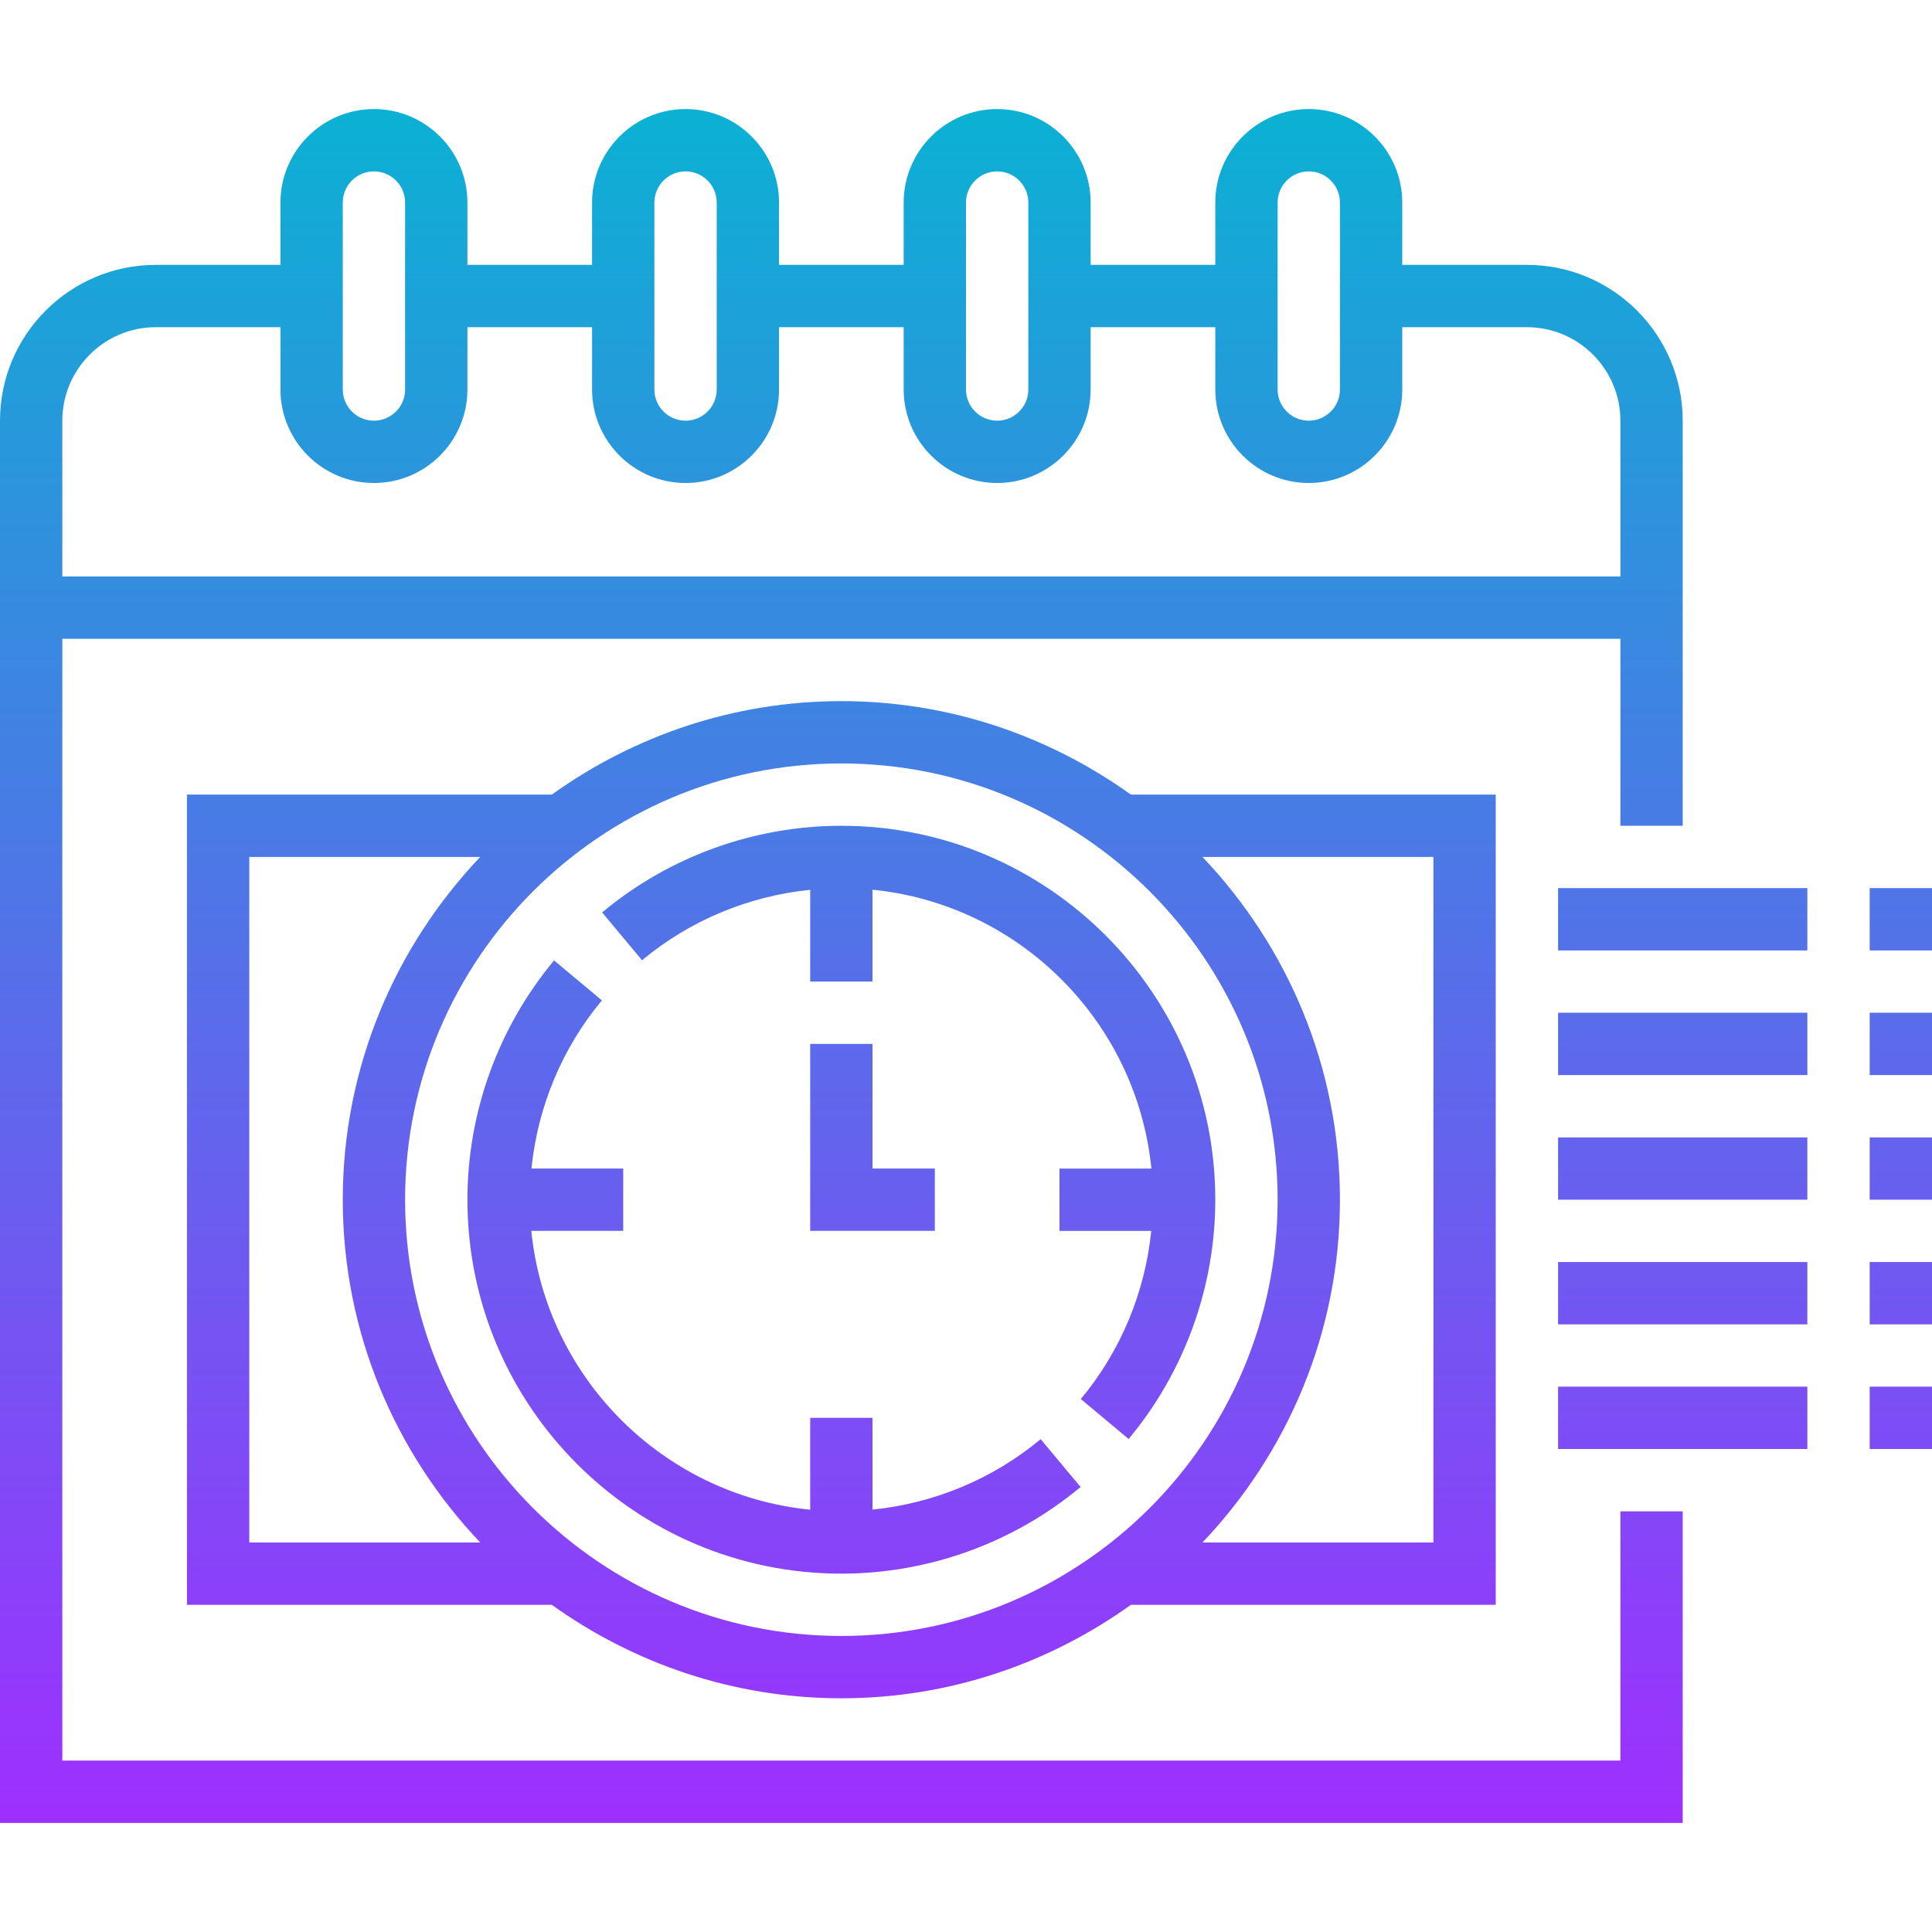
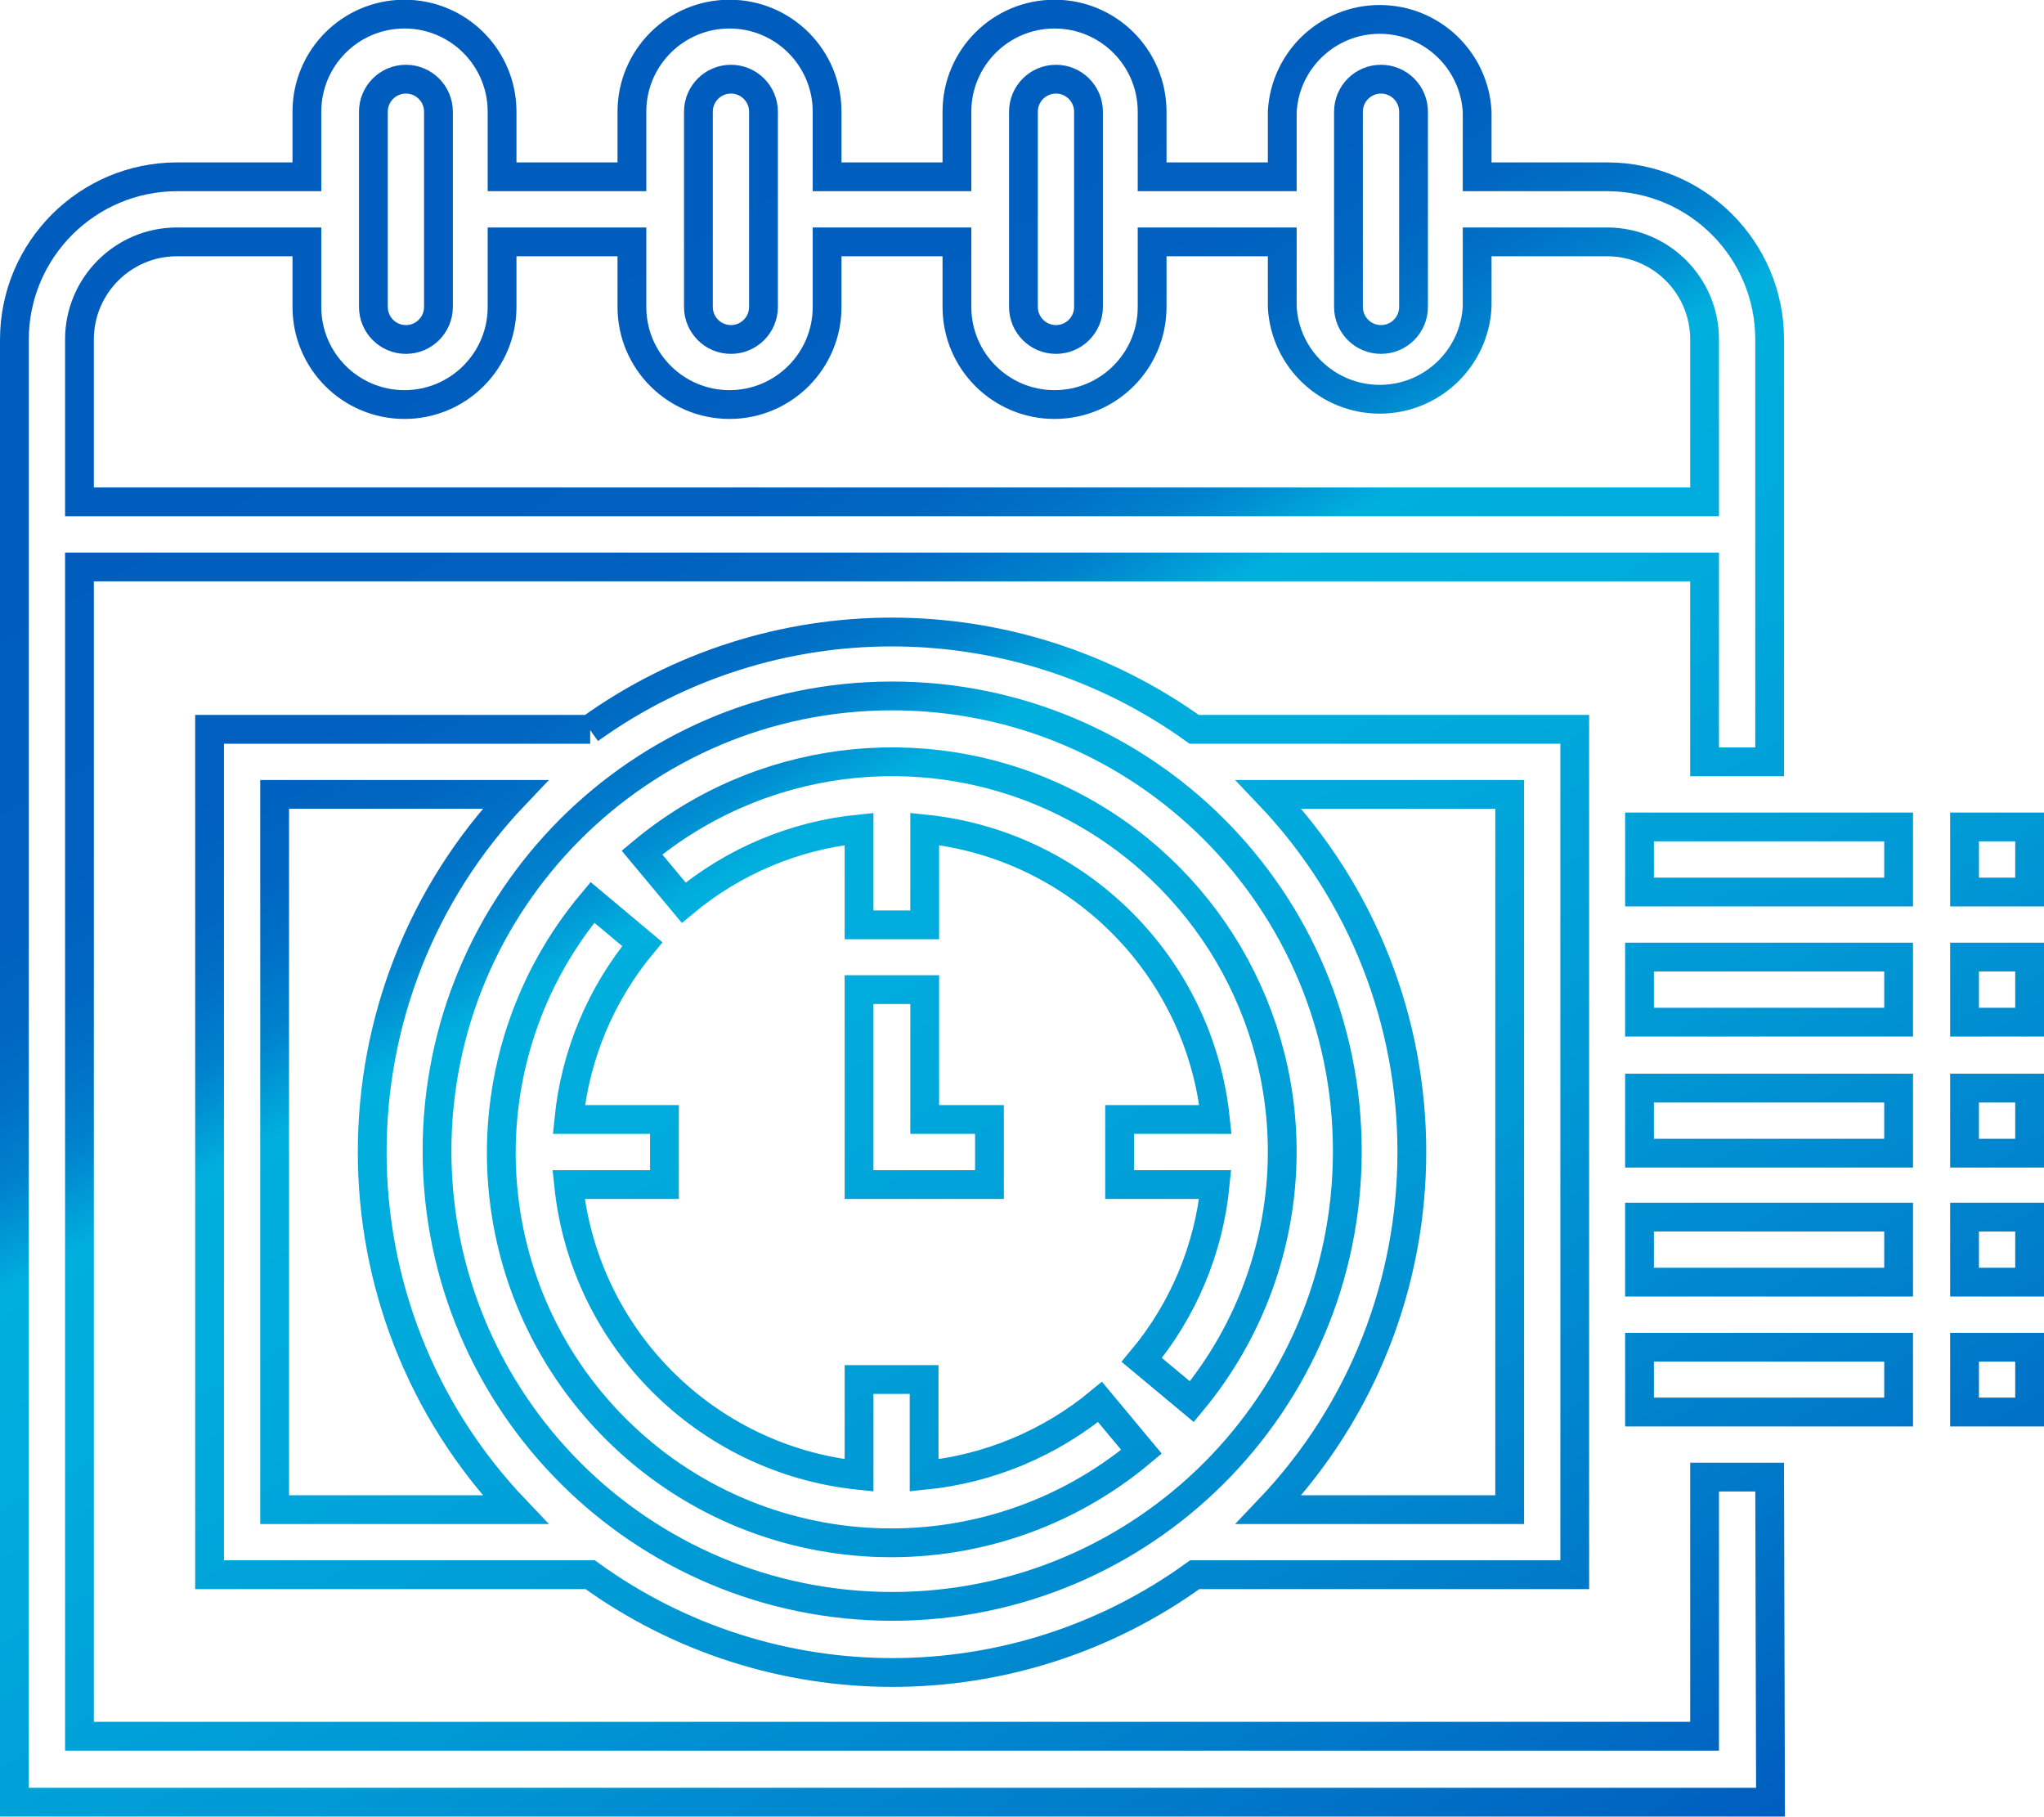
- <svg xmlns="http://www.w3.org/2000/svg" height="496pt" viewBox="0 -27 496 495" width="496pt">
-   <linearGradient id="a" gradientUnits="userSpaceOnUse" x1="248" x2="248" y1="440.5" y2=".5">
-     <stop offset="0" stop-color="#9f2fff" />
-     <stop offset="1" stop-color="#0bb1d3" />
-   </linearGradient>
-   <path d="m141.664 176.5h-93.664v208h93.664c20.984 15.039 46.609 24 74.336 24s53.352-8.961 74.336-24h93.664v-208h-93.664c-20.984-15.039-46.609-24-74.336-24s-53.352 8.961-74.336 24zm-77.664 16h59.289c-21.809 22.961-35.289 53.902-35.289 88s13.48 65.039 35.289 88h-59.289zm40 88c0-61.762 50.238-112 112-112s112 50.238 112 112-50.238 112-112 112-112-50.238-112-112zm264 88h-59.289c21.809-22.961 35.289-53.902 35.289-88s-13.48-65.039-35.289-88h59.289zm-56-88c0 22.406-7.895 44.215-22.246 61.426l-12.281-10.25c10.23-12.273 16.488-27.367 18.086-43.168h-23.559v-16h23.594c-3.77-37.734-33.859-67.832-71.594-71.594v23.586h-16v-23.559c-15.809 1.598-30.902 7.855-43.168 18.086l-10.246-12.281c17.199-14.352 39.008-22.246 61.414-22.246 52.938 0 96 43.062 96 96zm-44.832 61.473 10.246 12.281c-17.199 14.352-39.008 22.246-61.414 22.246-52.938 0-96-43.062-96-96 0-22.406 7.895-44.215 22.246-61.426l12.281 10.25c-10.23 12.273-16.488 27.367-18.086 43.168h23.559v16h-23.594c3.77 37.734 33.859 67.832 71.594 71.594v-23.586h16v23.559c15.809-1.598 30.902-7.863 43.168-18.086zm-43.168-101.473v32h16v16h-32v-48zm208 120h-16v64h-400v-288h400v48h16v-104c0-22.055-17.945-40-40-40h-32v-16c0-13.23-10.77-24-24-24s-24 10.77-24 24v16h-32v-16c0-13.23-10.77-24-24-24s-24 10.77-24 24v16h-32v-16c0-13.23-10.77-24-24-24s-24 10.77-24 24v16h-32v-16c0-13.23-10.77-24-24-24s-24 10.77-24 24v16h-32c-22.055 0-40 17.945-40 40v360h432zm-104-336c0-4.414 3.586-8 8-8s8 3.586 8 8v48c0 4.414-3.586 8-8 8s-8-3.586-8-8zm-80 0c0-4.414 3.586-8 8-8s8 3.586 8 8v48c0 4.414-3.586 8-8 8s-8-3.586-8-8zm-80 0c0-4.414 3.586-8 8-8s8 3.586 8 8v48c0 4.414-3.586 8-8 8s-8-3.586-8-8zm-80 0c0-4.414 3.586-8 8-8s8 3.586 8 8v48c0 4.414-3.586 8-8 8s-8-3.586-8-8zm-48 32h32v16c0 13.23 10.77 24 24 24s24-10.77 24-24v-16h32v16c0 13.23 10.77 24 24 24s24-10.77 24-24v-16h32v16c0 13.23 10.77 24 24 24s24-10.77 24-24v-16h32v16c0 13.23 10.77 24 24 24s24-10.77 24-24v-16h32c13.23 0 24 10.77 24 24v40h-400v-40c0-13.23 10.77-24 24-24zm440 144h16v16h-16zm-80 0h64v16h-64zm80 32h16v16h-16zm-80 0h64v16h-64zm80 32h16v16h-16zm-80 0h64v16h-64zm80 32h16v16h-16zm-80 0h64v16h-64zm80 32h16v16h-16zm-80 0h64v16h-64zm0 0" fill="url(#a)" />
+ <svg xmlns="http://www.w3.org/2000/svg" id="Слой_1" data-name="Слой 1" viewBox="0 0 71 63.1">
+   <defs>
+     <style>.cls-1{fill:none;stroke-miterlimit:10;stroke:url(#Безымянный_градиент_3);}</style>
+     <linearGradient id="Безымянный_градиент_3" x1="10.8" y1="5.58" x2="50.36" y2="74.1" gradientUnits="userSpaceOnUse">
+       <stop offset="0.13" stop-color="#005dbe" />
+       <stop offset="0.26" stop-color="#005fbf" />
+       <stop offset="0.31" stop-color="#0066c1" />
+       <stop offset="0.34" stop-color="#0071c6" />
+       <stop offset="0.37" stop-color="#0082cd" />
+       <stop offset="0.39" stop-color="#0098d5" />
+       <stop offset="0.41" stop-color="#00afde" />
+       <stop offset="0.52" stop-color="#00a9dc" />
+       <stop offset="0.67" stop-color="#0099d5" />
+       <stop offset="0.84" stop-color="#007ecb" />
+       <stop offset="1" stop-color="#005dbe" />
+     </linearGradient>
+   </defs>
+   <path class="cls-1" d="M20.66,29.54H7.44V58.9H20.66a17.93,17.93,0,0,0,21,0H54.86V29.54H41.64a18,18,0,0,0-21,0ZM9.7,31.8h8.36a18,18,0,0,0,0,24.84H9.7Zm5.64,12.42A15.81,15.81,0,1,1,31.15,60,15.82,15.82,0,0,1,15.34,44.22ZM52.6,56.64H44.23a18,18,0,0,0,0-24.84H52.6ZM44.7,44.22a13.6,13.6,0,0,1-3.14,8.67l-1.74-1.45a11.19,11.19,0,0,0,2.55-6.09H39.05V43.09h3.33A11.31,11.31,0,0,0,32.28,33v3.33H30V33a11.28,11.28,0,0,0-6.09,2.56l-1.45-1.74A13.55,13.55,0,0,1,44.7,44.22ZM38.37,52.9l1.44,1.73A13.54,13.54,0,0,1,20.74,35.55L22.47,37a11.27,11.27,0,0,0-2.55,6.09h3.32v2.26H19.91A11.32,11.32,0,0,0,30,55.45V52.12h2.26v3.33A11.34,11.34,0,0,0,38.37,52.9ZM32.28,38.58v4.51h2.25v2.26H30V38.58ZM61.63,55.51H59.37v9H2.92V23.9H59.37v6.77h2.26V16A5.65,5.65,0,0,0,56,10.35H51.47V8.09a3.39,3.39,0,0,0-6.77,0v2.26H40.18V8.09a3.39,3.39,0,0,0-6.78,0v2.26H28.89V8.09a3.39,3.39,0,0,0-6.78,0v2.26H17.6V8.09a3.39,3.39,0,0,0-6.78,0v2.26H6.31A5.66,5.66,0,0,0,.66,16V66.8h61ZM47,8.09a1.13,1.13,0,1,1,2.26,0v6.78a1.13,1.13,0,1,1-2.26,0Zm-11.29,0a1.13,1.13,0,0,1,2.26,0v6.78a1.13,1.13,0,0,1-2.26,0Zm-11.29,0a1.13,1.13,0,1,1,2.26,0v6.78a1.13,1.13,0,0,1-2.26,0Zm-11.29,0a1.13,1.13,0,1,1,2.26,0v6.78a1.13,1.13,0,0,1-2.26,0ZM6.31,12.61h4.51v2.26a3.39,3.39,0,0,0,6.78,0V12.61h4.51v2.26a3.39,3.39,0,0,0,6.78,0V12.61H33.4v2.26a3.39,3.39,0,0,0,6.78,0V12.61H44.7v2.26a3.39,3.39,0,0,0,6.77,0V12.61H56A3.39,3.39,0,0,1,59.37,16v5.64H2.92V16A3.39,3.39,0,0,1,6.31,12.61ZM68.4,32.93h2.26v2.26H68.4Zm-11.29,0h9v2.26h-9ZM68.4,37.45h2.26v2.26H68.4Zm-11.29,0h9v2.26h-9ZM68.4,42h2.26v2.26H68.4ZM57.11,42h9v2.26h-9ZM68.4,46.48h2.26v2.26H68.4Zm-11.29,0h9v2.26h-9ZM68.4,51h2.26v2.25H68.4ZM57.11,51h9v2.25h-9Z" transform="translate(-0.16 -4.21)" />
</svg>
